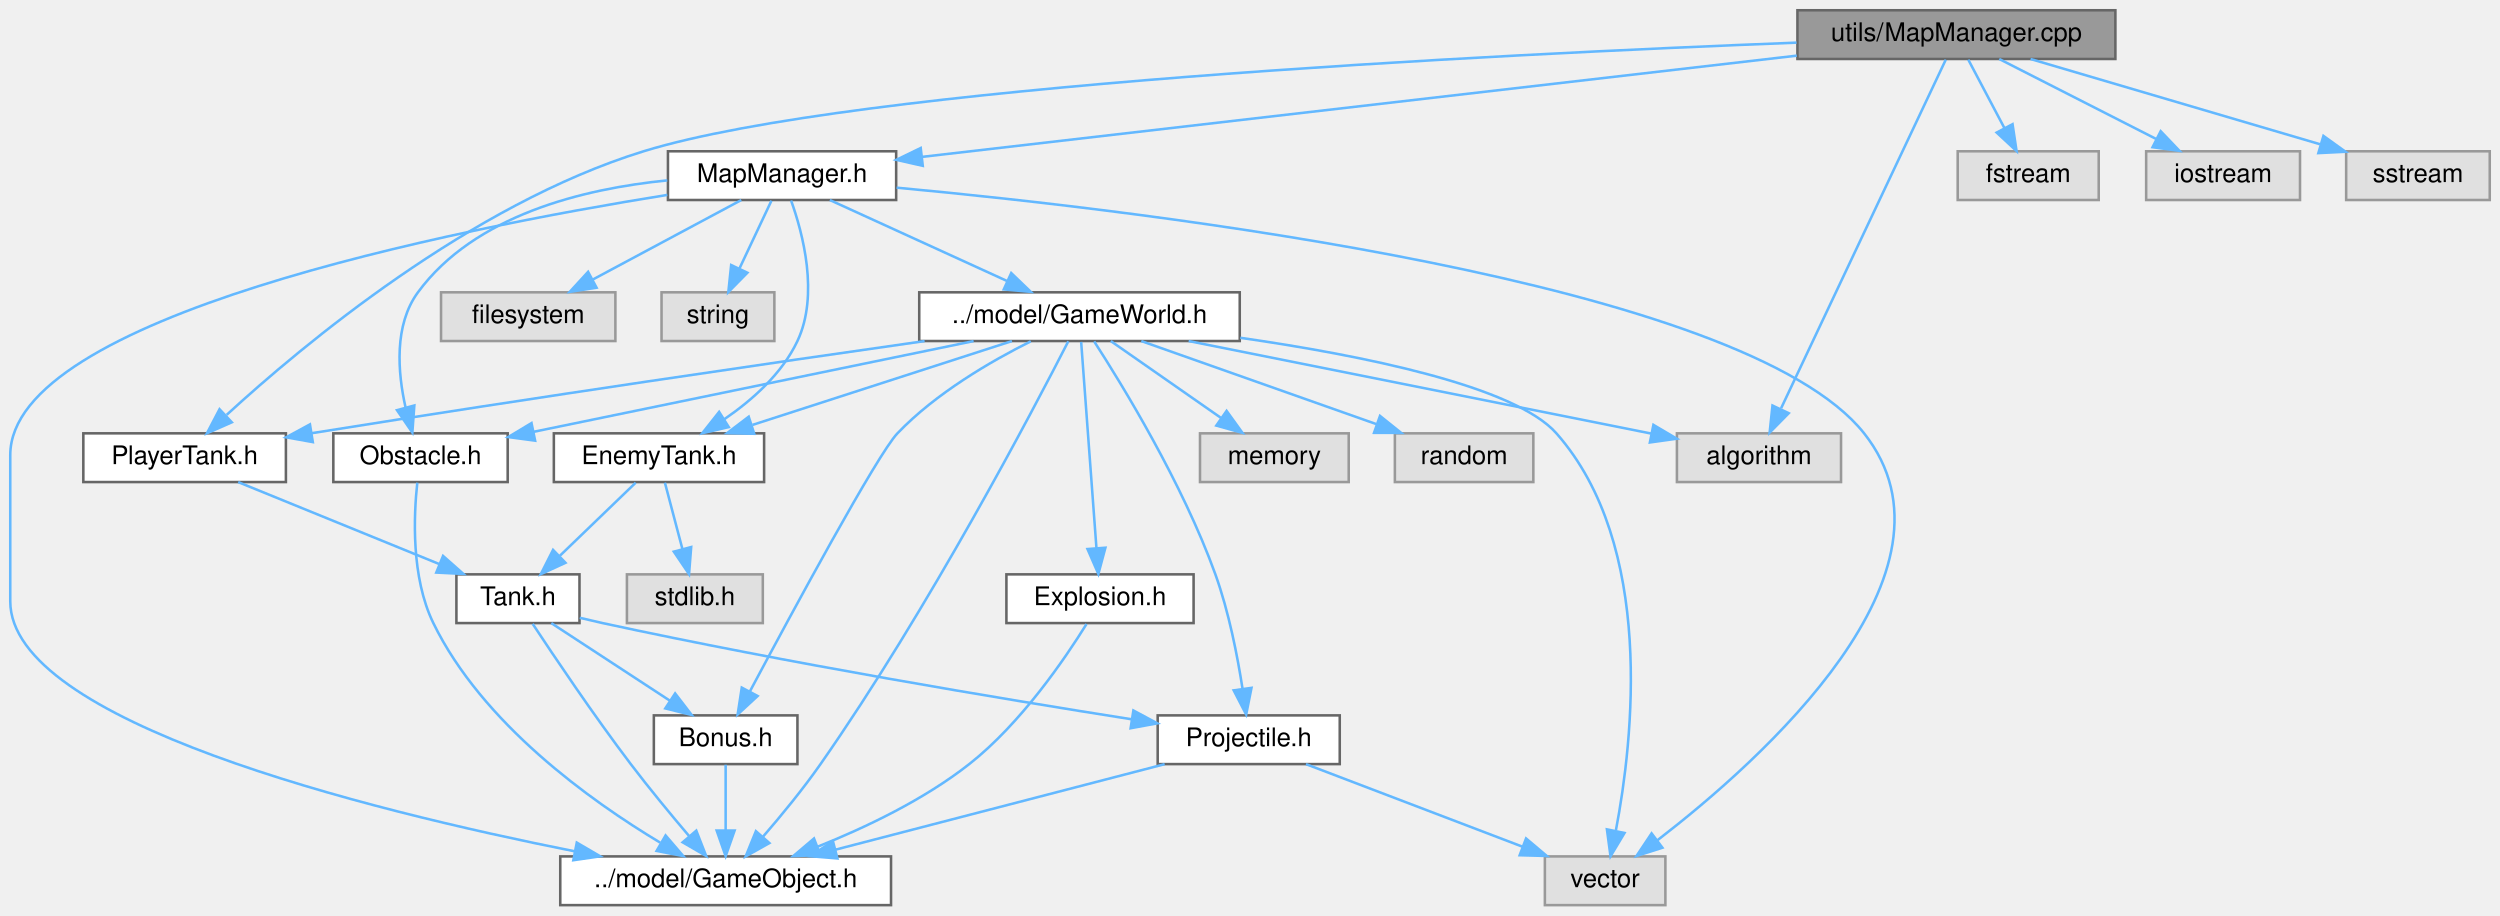
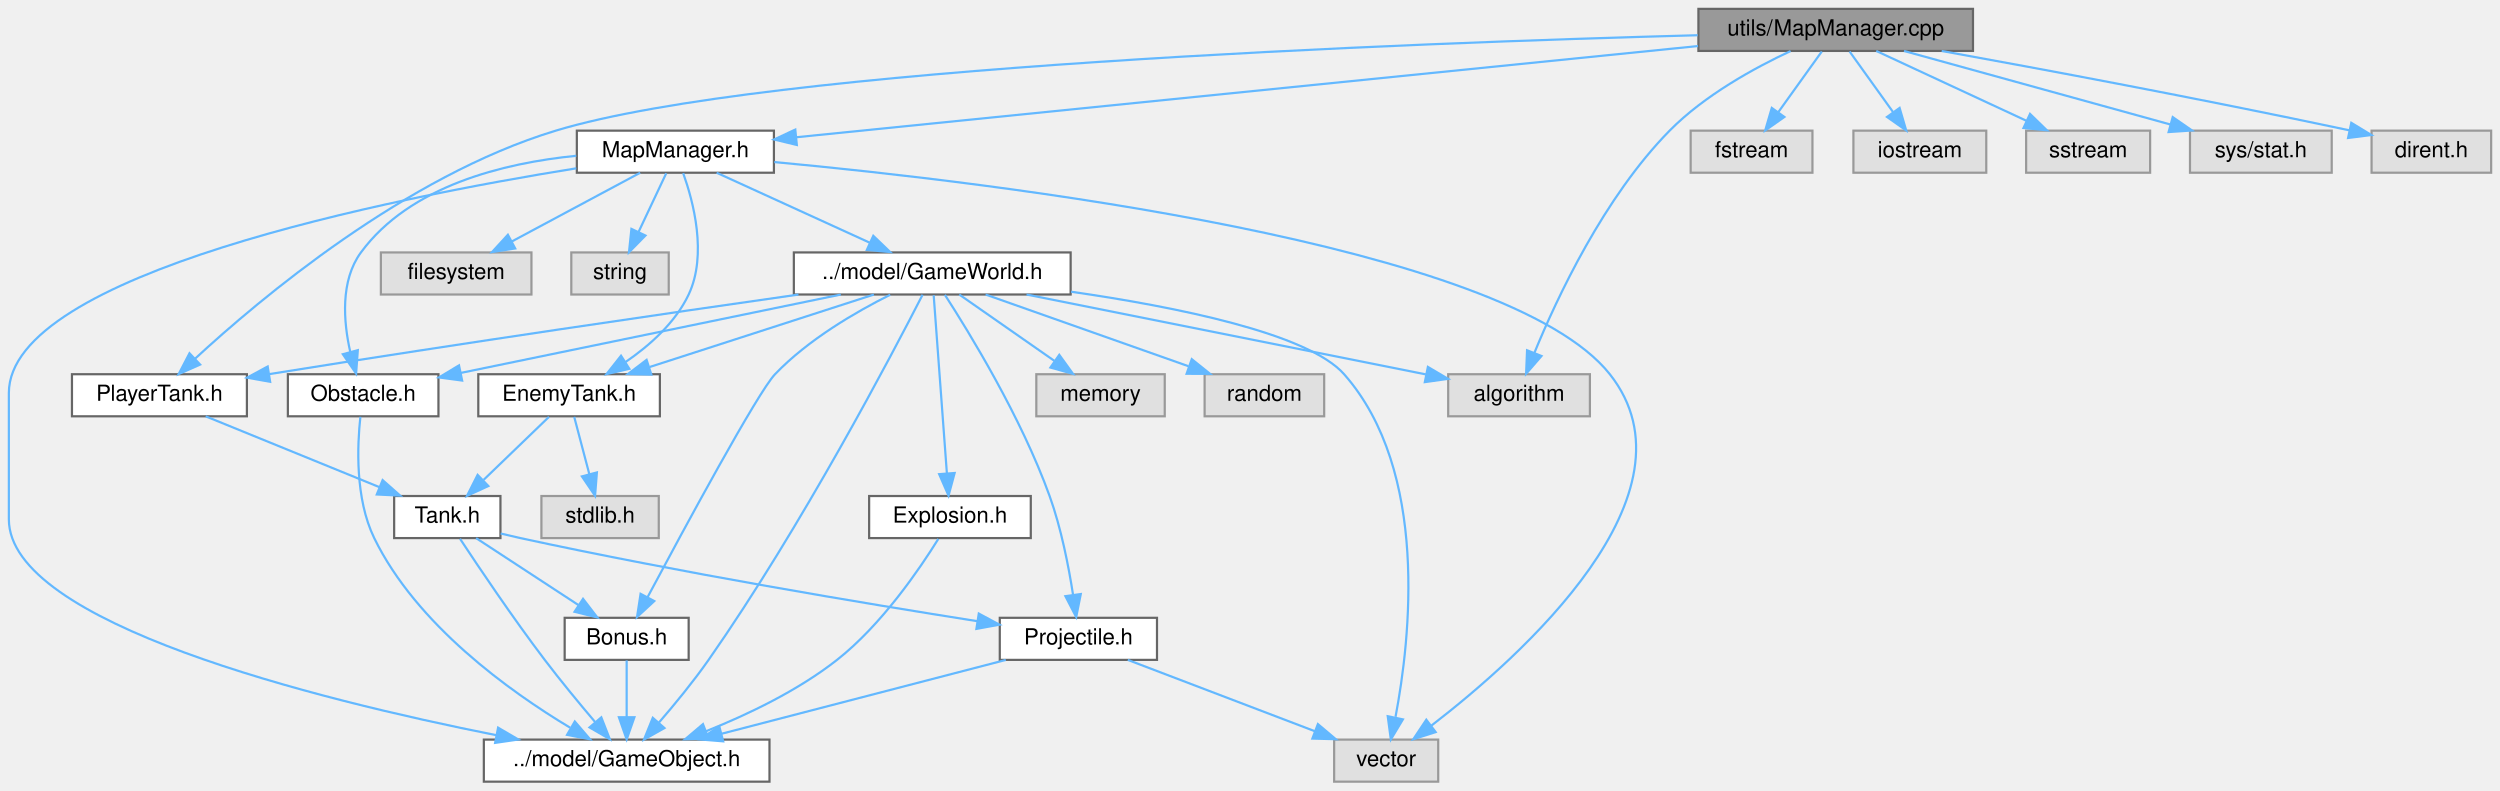
- <svg xmlns="http://www.w3.org/2000/svg" xmlns:xlink="http://www.w3.org/1999/xlink" width="975pt" height="357pt" viewBox="0.00 0.00 975.00 357.00">
+ <svg xmlns="http://www.w3.org/2000/svg" xmlns:xlink="http://www.w3.org/1999/xlink" width="1129pt" height="357pt" viewBox="0.00 0.00 1129.00 357.00">
  <g id="graph0" class="graph" transform="scale(1 1) rotate(0) translate(4 353)">
    <g id="Node000001" class="node">
      <g id="a_Node000001">
        <a xlink:title="Implementation for loading, creating, and managing game maps.">
-           <polygon fill="#999999" stroke="#666666" points="821,-349 697,-349 697,-330 821,-330 821,-349" />
-           <text text-anchor="middle" x="759" y="-337" font-family="Helvetica,sans-Serif" font-size="10.00">utils/MapManager.cpp</text>
+           <polygon fill="#999999" stroke="#666666" points="887,-349 763,-349 763,-330 887,-330 887,-349" />
+           <text text-anchor="middle" x="825" y="-337" font-family="Helvetica,sans-Serif" font-size="10.00">utils/MapManager.cpp</text>
        </a>
      </g>
    </g>
    <g id="Node000002" class="node">
      <g id="a_Node000002">
        <a xlink:href="MapManager_8h.html" target="_top" xlink:title="Manages game maps, level generation, and procedural content.">
          <polygon fill="white" stroke="#666666" points="345.5,-294 256.5,-294 256.5,-275 345.5,-275 345.5,-294" />
          <text text-anchor="middle" x="301" y="-282" font-family="Helvetica,sans-Serif" font-size="10.00">MapManager.h</text>
        </a>
      </g>
    </g>
    <g id="edge1_Node000001_Node000002" class="edge">
      <g id="a_edge1_Node000001_Node000002">
        <a xlink:title=" ">
-           <path fill="none" stroke="#63b8ff" d="M696.76,-331.3C606.62,-320.87 441.21,-301.73 355.58,-291.82" />
-           <polygon fill="#63b8ff" stroke="#63b8ff" points="355.88,-288.33 345.55,-290.66 355.08,-295.28 355.88,-288.33" />
+           <path fill="none" stroke="#63b8ff" d="M762.83,-332.21C659.41,-321.75 453.7,-300.95 355.56,-291.02" />
+           <polygon fill="#63b8ff" stroke="#63b8ff" points="355.85,-287.53 345.55,-290.01 355.15,-294.49 355.85,-287.53" />
        </a>
      </g>
    </g>
    <g id="Node000009" class="node">
      <g id="a_Node000009">
        <a xlink:title=" ">
          <polygon fill="#e0e0e0" stroke="#999999" points="714,-184 650,-184 650,-165 714,-165 714,-184" />
          <text text-anchor="middle" x="682" y="-172" font-family="Helvetica,sans-Serif" font-size="10.00">algorithm</text>
        </a>
      </g>
    </g>
    <g id="edge35_Node000001_Node000009" class="edge">
      <g id="a_edge35_Node000001_Node000009">
        <a xlink:title=" ">
-           <path fill="none" stroke="#63b8ff" d="M754.86,-329.74C742.74,-304.09 707.17,-228.78 690.63,-193.78" />
-           <polygon fill="#63b8ff" stroke="#63b8ff" points="693.6,-191.85 686.16,-184.31 687.27,-194.84 693.6,-191.85" />
+           <path fill="none" stroke="#63b8ff" d="M804.62,-329.94C788.34,-322.34 765.73,-309.96 750,-294 720.43,-263.99 699.15,-218.58 688.9,-193.58" />
+           <polygon fill="#63b8ff" stroke="#63b8ff" points="692.13,-192.23 685.19,-184.22 685.62,-194.81 692.13,-192.23" />
        </a>
      </g>
    </g>
    <g id="Node000011" class="node">
      <g id="a_Node000011">
        <a xlink:href="PlayerTank_8h.html" target="_top" xlink:title="Player-controlled tank with lives, score system, and special abilities.">
          <polygon fill="white" stroke="#666666" points="107.5,-184 28.5,-184 28.5,-165 107.5,-165 107.5,-184" />
          <text text-anchor="middle" x="68" y="-172" font-family="Helvetica,sans-Serif" font-size="10.00">PlayerTank.h</text>
        </a>
      </g>
    </g>
    <g id="edge31_Node000001_Node000011" class="edge">
      <g id="a_edge31_Node000001_Node000011">
        <a xlink:title=" ">
-           <path fill="none" stroke="#63b8ff" d="M696.64,-336.37C579.15,-331.81 329.39,-319.4 247,-294 179.58,-273.21 113.98,-218.37 84.39,-191.2" />
-           <polygon fill="#63b8ff" stroke="#63b8ff" points="86.4,-188.3 76.71,-184.03 81.62,-193.41 86.4,-188.3" />
+           <path fill="none" stroke="#63b8ff" d="M762.66,-337.09C633.75,-333.63 342,-322.78 247,-294 179.19,-273.46 113.37,-218.07 83.99,-190.92" />
+           <polygon fill="#63b8ff" stroke="#63b8ff" points="86.38,-188.36 76.69,-184.07 81.58,-193.47 86.38,-188.36" />
        </a>
      </g>
    </g>
    <g id="Node000019" class="node">
      <g id="a_Node000019">
        <a xlink:title=" ">
          <polygon fill="#e0e0e0" stroke="#999999" points="814.5,-294 759.5,-294 759.5,-275 814.5,-275 814.5,-294" />
          <text text-anchor="middle" x="787" y="-282" font-family="Helvetica,sans-Serif" font-size="10.00">fstream</text>
        </a>
      </g>
    </g>
    <g id="edge32_Node000001_Node000019" class="edge">
      <g id="a_edge32_Node000001_Node000019">
        <a xlink:title=" ">
-           <path fill="none" stroke="#63b8ff" d="M763.62,-329.75C767.46,-322.49 773.02,-311.95 777.76,-302.98" />
-           <polygon fill="#63b8ff" stroke="#63b8ff" points="780.89,-304.57 782.46,-294.09 774.7,-301.3 780.89,-304.57" />
+           <path fill="none" stroke="#63b8ff" d="M818.73,-329.75C813.41,-322.34 805.64,-311.5 799.12,-302.41" />
+           <polygon fill="#63b8ff" stroke="#63b8ff" points="801.83,-300.18 793.16,-294.09 796.14,-304.26 801.83,-300.18" />
        </a>
      </g>
    </g>
    <g id="Node000020" class="node">
      <g id="a_Node000020">
        <a xlink:title=" ">
          <polygon fill="#e0e0e0" stroke="#999999" points="893,-294 833,-294 833,-275 893,-275 893,-294" />
          <text text-anchor="middle" x="863" y="-282" font-family="Helvetica,sans-Serif" font-size="10.00">iostream</text>
        </a>
      </g>
    </g>
    <g id="edge33_Node000001_Node000020" class="edge">
      <g id="a_edge33_Node000001_Node000020">
        <a xlink:title=" ">
-           <path fill="none" stroke="#63b8ff" d="M775.71,-329.98C792.21,-321.57 817.7,-308.59 836.88,-298.81" />
-           <polygon fill="#63b8ff" stroke="#63b8ff" points="838.67,-301.83 845.99,-294.17 835.49,-295.59 838.67,-301.83" />
+           <path fill="none" stroke="#63b8ff" d="M831.27,-329.75C836.59,-322.34 844.36,-311.5 850.88,-302.41" />
+           <polygon fill="#63b8ff" stroke="#63b8ff" points="853.86,-304.26 856.84,-294.09 848.17,-300.18 853.86,-304.26" />
        </a>
      </g>
    </g>
    <g id="Node000021" class="node">
      <g id="a_Node000021">
        <a xlink:title=" ">
          <polygon fill="#e0e0e0" stroke="#999999" points="967,-294 911,-294 911,-275 967,-275 967,-294" />
          <text text-anchor="middle" x="939" y="-282" font-family="Helvetica,sans-Serif" font-size="10.00">sstream</text>
        </a>
      </g>
    </g>
    <g id="edge34_Node000001_Node000021" class="edge">
      <g id="a_edge34_Node000001_Node000021">
        <a xlink:title=" ">
-           <path fill="none" stroke="#63b8ff" d="M787.92,-329.98C818.54,-320.97 867.02,-306.69 900.78,-296.75" />
-           <polygon fill="#63b8ff" stroke="#63b8ff" points="902.14,-300 910.75,-293.82 900.16,-293.29 902.14,-300" />
+           <path fill="none" stroke="#63b8ff" d="M843.32,-329.98C861.66,-321.46 890.11,-308.23 911.23,-298.41" />
+           <polygon fill="#63b8ff" stroke="#63b8ff" points="912.76,-301.56 920.35,-294.17 909.81,-295.21 912.76,-301.56" />
+         </a>
+       </g>
+     </g>
+     <g id="Node000022" class="node">
+       <g id="a_Node000022">
+         <a xlink:title=" ">
+           <polygon fill="#e0e0e0" stroke="#999999" points="1049,-294 985,-294 985,-275 1049,-275 1049,-294" />
+           <text text-anchor="middle" x="1017" y="-282" font-family="Helvetica,sans-Serif" font-size="10.00">sys/stat.h</text>
+         </a>
+       </g>
+     </g>
+     <g id="edge36_Node000001_Node000022" class="edge">
+       <g id="a_edge36_Node000001_Node000022">
+         <a xlink:title=" ">
+           <path fill="none" stroke="#63b8ff" d="M855.85,-329.98C888.5,-320.97 940.2,-306.7 976.2,-296.76" />
+           <polygon fill="#63b8ff" stroke="#63b8ff" points="977.2,-300.12 985.91,-294.08 975.34,-293.37 977.2,-300.12" />
+         </a>
+       </g>
+     </g>
+     <g id="Node000023" class="node">
+       <g id="a_Node000023">
+         <a xlink:title=" ">
+           <polygon fill="#e0e0e0" stroke="#999999" points="1121,-294 1067,-294 1067,-275 1121,-275 1121,-294" />
+           <text text-anchor="middle" x="1094" y="-282" font-family="Helvetica,sans-Serif" font-size="10.00">dirent.h</text>
+         </a>
+       </g>
+     </g>
+     <g id="edge37_Node000001_Node000023" class="edge">
+       <g id="a_edge37_Node000001_Node000023">
+         <a xlink:title=" ">
+           <path fill="none" stroke="#63b8ff" d="M872.87,-329.98C917.94,-321.82 987.56,-308.86 1057.09,-294.12" />
+           <polygon fill="#63b8ff" stroke="#63b8ff" points="1057.85,-297.54 1066.9,-292.03 1056.39,-290.69 1057.85,-297.54" />
        </a>
      </g>
    </g>
    <g id="Node000003" class="node">
      <g id="a_Node000003">
        <a xlink:title=" ">
          <polygon fill="#e0e0e0" stroke="#999999" points="298,-239 254,-239 254,-220 298,-220 298,-239" />
          <text text-anchor="middle" x="276" y="-227" font-family="Helvetica,sans-Serif" font-size="10.00">string</text>
        </a>
      </g>
    </g>
    <g id="edge2_Node000002_Node000003" class="edge">
      <g id="a_edge2_Node000002_Node000003">
        <a xlink:title=" ">
          <path fill="none" stroke="#63b8ff" d="M296.87,-274.75C293.49,-267.57 288.58,-257.18 284.38,-248.27" />
          <polygon fill="#63b8ff" stroke="#63b8ff" points="287.48,-246.64 280.05,-239.09 281.15,-249.63 287.48,-246.64" />
        </a>
      </g>
    </g>
    <g id="Node000004" class="node">
      <g id="a_Node000004">
        <a xlink:title=" ">
          <polygon fill="#e0e0e0" stroke="#999999" points="645.5,-19 598.5,-19 598.5,0 645.5,0 645.5,-19" />
          <text text-anchor="middle" x="622" y="-7" font-family="Helvetica,sans-Serif" font-size="10.00">vector</text>
        </a>
      </g>
    </g>
    <g id="edge3_Node000002_Node000004" class="edge">
      <g id="a_edge3_Node000002_Node000004">
        <a xlink:title=" ">
          <path fill="none" stroke="#63b8ff" d="M345.67,-279.81C444.41,-270.62 676.22,-243.09 723,-184 765.63,-130.15 682.8,-56.41 642.39,-25.3" />
          <polygon fill="#63b8ff" stroke="#63b8ff" points="644.34,-22.39 634.24,-19.17 640.12,-27.98 644.34,-22.39" />
        </a>
      </g>
    </g>
    <g id="Node000005" class="node">
      <g id="a_Node000005">
        <a xlink:title=" ">
          <polygon fill="#e0e0e0" stroke="#999999" points="236,-239 168,-239 168,-220 236,-220 236,-239" />
          <text text-anchor="middle" x="202" y="-227" font-family="Helvetica,sans-Serif" font-size="10.00">filesystem</text>
        </a>
      </g>
    </g>
    <g id="edge4_Node000002_Node000005" class="edge">
      <g id="a_edge4_Node000002_Node000005">
        <a xlink:title=" ">
          <path fill="none" stroke="#63b8ff" d="M285.09,-274.98C269.45,-266.61 245.34,-253.7 227.12,-243.95" />
          <polygon fill="#63b8ff" stroke="#63b8ff" points="228.66,-240.8 218.2,-239.17 225.36,-246.98 228.66,-240.8" />
        </a>
      </g>
    </g>
    <g id="Node000006" class="node">
      <g id="a_Node000006">
        <a xlink:href="GameObject_8h.html" target="_top" xlink:title="Base class and structures for all game objects with position, direction, and health.">
          <polygon fill="white" stroke="#666666" points="343.5,-19 214.5,-19 214.5,0 343.5,0 343.5,-19" />
          <text text-anchor="middle" x="279" y="-7" font-family="Helvetica,sans-Serif" font-size="10.00">../model/GameObject.h</text>
        </a>
      </g>
    </g>
    <g id="edge5_Node000002_Node000006" class="edge">
      <g id="a_edge5_Node000002_Node000006">
        <a xlink:title=" ">
          <path fill="none" stroke="#63b8ff" d="M256.26,-276.99C172.41,-263.52 0,-229.28 0,-175.5 0,-175.5 0,-175.5 0,-118.5 0,-71.69 138.29,-37.26 220.15,-20.98" />
          <polygon fill="#63b8ff" stroke="#63b8ff" points="220.94,-24.39 230.08,-19.04 219.6,-17.52 220.94,-24.39" />
        </a>
      </g>
    </g>
    <g id="Node000007" class="node">
      <g id="a_Node000007">
        <a xlink:href="GameWorld_8h.html" target="_top" xlink:title="Main game world manager handling objects, collisions, states, and game logic.">
          <polygon fill="white" stroke="#666666" points="479.5,-239 354.5,-239 354.5,-220 479.5,-220 479.5,-239" />
          <text text-anchor="middle" x="417" y="-227" font-family="Helvetica,sans-Serif" font-size="10.00">../model/GameWorld.h</text>
        </a>
      </g>
    </g>
    <g id="edge6_Node000002_Node000007" class="edge">
      <g id="a_edge6_Node000002_Node000007">
        <a xlink:title=" ">
          <path fill="none" stroke="#63b8ff" d="M319.64,-274.98C338.3,-266.46 367.25,-253.23 388.74,-243.41" />
          <polygon fill="#63b8ff" stroke="#63b8ff" points="390.38,-246.51 398.02,-239.17 387.47,-240.14 390.38,-246.51" />
        </a>
      </g>
    </g>
    <g id="Node000015" class="node">
      <g id="a_Node000015">
        <a xlink:href="EnemyTank_8h.html" target="_top" xlink:title="AI-controlled enemy tanks with various behaviors, types, and difficulty levels.">
          <polygon fill="white" stroke="#666666" points="294,-184 212,-184 212,-165 294,-165 294,-184" />
          <text text-anchor="middle" x="253" y="-172" font-family="Helvetica,sans-Serif" font-size="10.00">EnemyTank.h</text>
        </a>
      </g>
    </g>
    <g id="edge30_Node000002_Node000015" class="edge">
      <g id="a_edge30_Node000002_Node000015">
        <a xlink:title=" ">
          <path fill="none" stroke="#63b8ff" d="M304.52,-274.8C309.08,-262.1 315.5,-238.03 307,-220 300.99,-207.26 289.34,-196.92 278.39,-189.44" />
          <polygon fill="#63b8ff" stroke="#63b8ff" points="280.21,-186.44 269.89,-184.05 276.46,-192.36 280.21,-186.44" />
        </a>
      </g>
    </g>
    <g id="Node000017" class="node">
      <g id="a_Node000017">
        <a xlink:href="Obstacle_8h.html" target="_top" xlink:title="Environmental obstacles including walls, water, forests, and their properties.">
          <polygon fill="white" stroke="#666666" points="194,-184 126,-184 126,-165 194,-165 194,-184" />
          <text text-anchor="middle" x="160" y="-172" font-family="Helvetica,sans-Serif" font-size="10.00">Obstacle.h</text>
        </a>
      </g>
    </g>
    <g id="edge29_Node000002_Node000017" class="edge">
      <g id="a_edge29_Node000002_Node000017">
        <a xlink:title=" ">
          <path fill="none" stroke="#63b8ff" d="M256.23,-282.65C223.49,-279.39 181.1,-269.09 159,-239 149.63,-226.24 151.08,-207.81 154.17,-194.09" />
          <polygon fill="#63b8ff" stroke="#63b8ff" points="157.59,-194.86 156.82,-184.3 150.83,-193.04 157.59,-194.86" />
        </a>
      </g>
    </g>
    <g id="edge7_Node000007_Node000004" class="edge">
      <g id="a_edge7_Node000007_Node000004">
        <a xlink:title=" ">
          <path fill="none" stroke="#63b8ff" d="M479.71,-221.26C527.12,-214.42 586.75,-202.43 603,-184 641.53,-140.3 632.9,-64.38 626.22,-29.28" />
          <polygon fill="#63b8ff" stroke="#63b8ff" points="629.55,-28.13 624.1,-19.05 622.7,-29.55 629.55,-28.13" />
        </a>
      </g>
    </g>
    <g id="edge11_Node000007_Node000006" class="edge">
      <g id="a_edge11_Node000007_Node000006">
        <a xlink:title=" ">
          <path fill="none" stroke="#63b8ff" d="M412.64,-219.89C399.43,-194.05 358.15,-115.26 316,-55 309.16,-45.22 300.71,-34.94 293.6,-26.73" />
          <polygon fill="#63b8ff" stroke="#63b8ff" points="296.06,-24.21 286.82,-19.02 290.8,-28.84 296.06,-24.21" />
        </a>
      </g>
    </g>
    <g id="Node000008" class="node">
      <g id="a_Node000008">
        <a xlink:title=" ">
          <polygon fill="#e0e0e0" stroke="#999999" points="522,-184 464,-184 464,-165 522,-165 522,-184" />
          <text text-anchor="middle" x="493" y="-172" font-family="Helvetica,sans-Serif" font-size="10.00">memory</text>
        </a>
      </g>
    </g>
    <g id="edge8_Node000007_Node000008" class="edge">
      <g id="a_edge8_Node000007_Node000008">
        <a xlink:title=" ">
          <path fill="none" stroke="#63b8ff" d="M429.21,-219.98C440.78,-211.92 458.38,-199.65 472.16,-190.03" />
          <polygon fill="#63b8ff" stroke="#63b8ff" points="474.37,-192.76 480.57,-184.17 470.36,-187.02 474.37,-192.76" />
        </a>
      </g>
    </g>
    <g id="edge9_Node000007_Node000009" class="edge">
      <g id="a_edge9_Node000007_Node000009">
        <a xlink:title=" ">
          <path fill="none" stroke="#63b8ff" d="M459.58,-219.98C509.16,-210.07 590.55,-193.79 639.92,-183.92" />
          <polygon fill="#63b8ff" stroke="#63b8ff" points="640.83,-187.3 649.95,-181.91 639.45,-180.44 640.83,-187.3" />
        </a>
      </g>
    </g>
    <g id="Node000010" class="node">
      <g id="a_Node000010">
        <a xlink:title=" ">
          <polygon fill="#e0e0e0" stroke="#999999" points="594,-184 540,-184 540,-165 594,-165 594,-184" />
          <text text-anchor="middle" x="567" y="-172" font-family="Helvetica,sans-Serif" font-size="10.00">random</text>
        </a>
      </g>
    </g>
    <g id="edge10_Node000007_Node000010" class="edge">
      <g id="a_edge10_Node000007_Node000010">
        <a xlink:title=" ">
          <path fill="none" stroke="#63b8ff" d="M441.1,-219.98C465.88,-211.23 504.7,-197.51 532.69,-187.62" />
          <polygon fill="#63b8ff" stroke="#63b8ff" points="534.2,-190.8 542.46,-184.17 531.87,-184.2 534.2,-190.8" />
        </a>
      </g>
    </g>
    <g id="edge12_Node000007_Node000011" class="edge">
      <g id="a_edge12_Node000007_Node000011">
        <a xlink:title=" ">
          <path fill="none" stroke="#63b8ff" d="M356.6,-219.98C298.16,-211.64 206.81,-198.34 117.59,-184.06" />
          <polygon fill="#63b8ff" stroke="#63b8ff" points="118,-180.58 107.57,-182.45 116.88,-187.49 118,-180.58" />
        </a>
      </g>
    </g>
    <g id="Node000013" class="node">
      <g id="a_Node000013">
        <a xlink:href="Projectile_8h.html" target="_top" xlink:title="Projectile class for bullets fired by tanks with collision detection.">
          <polygon fill="white" stroke="#666666" points="518.5,-74 447.5,-74 447.5,-55 518.5,-55 518.5,-74" />
          <text text-anchor="middle" x="483" y="-62" font-family="Helvetica,sans-Serif" font-size="10.00">Projectile.h</text>
        </a>
      </g>
    </g>
    <g id="edge26_Node000007_Node000013" class="edge">
      <g id="a_edge26_Node000007_Node000013">
        <a xlink:title=" ">
          <path fill="none" stroke="#63b8ff" d="M422.72,-219.85C433.58,-203.05 457.2,-164.54 470,-129 475.25,-114.42 478.61,-97.16 480.6,-84.32" />
          <polygon fill="#63b8ff" stroke="#63b8ff" points="484.08,-84.73 482.01,-74.34 477.14,-83.76 484.08,-84.73" />
        </a>
      </g>
    </g>
    <g id="Node000014" class="node">
      <g id="a_Node000014">
        <a xlink:href="Bonus_8h.html" target="_top" xlink:title="Power-up bonuses with various effects for enhancing player abilities.">
          <polygon fill="white" stroke="#666666" points="307,-74 251,-74 251,-55 307,-55 307,-74" />
          <text text-anchor="middle" x="279" y="-62" font-family="Helvetica,sans-Serif" font-size="10.00">Bonus.h</text>
        </a>
      </g>
    </g>
    <g id="edge25_Node000007_Node000014" class="edge">
      <g id="a_edge25_Node000007_Node000014">
        <a xlink:title=" ">
          <path fill="none" stroke="#63b8ff" d="M398.01,-219.89C382.57,-212.17 360.98,-199.67 346,-184 338.23,-175.87 304.96,-114.29 288.41,-83.26" />
          <polygon fill="#63b8ff" stroke="#63b8ff" points="291.47,-81.55 283.68,-74.36 285.29,-84.83 291.47,-81.55" />
        </a>
      </g>
    </g>
    <g id="edge20_Node000007_Node000015" class="edge">
      <g id="a_edge20_Node000007_Node000015">
        <a xlink:title=" ">
          <path fill="none" stroke="#63b8ff" d="M390.65,-219.98C363.24,-211.13 320.11,-197.19 289.44,-187.28" />
          <polygon fill="#63b8ff" stroke="#63b8ff" points="290.15,-183.83 279.56,-184.08 288,-190.49 290.15,-183.83" />
        </a>
      </g>
    </g>
    <g id="edge23_Node000007_Node000017" class="edge">
      <g id="a_edge23_Node000007_Node000017">
        <a xlink:title=" ">
          <path fill="none" stroke="#63b8ff" d="M375.71,-219.98C328.68,-210.29 252.15,-194.5 204.02,-184.58" />
          <polygon fill="#63b8ff" stroke="#63b8ff" points="204.7,-181.14 194.2,-182.55 203.29,-188 204.7,-181.14" />
        </a>
      </g>
    </g>
    <g id="Node000018" class="node">
      <g id="a_Node000018">
        <a xlink:href="Explosion_8h.html" target="_top" xlink:title="Visual explosion effects for game events like tank destruction.">
          <polygon fill="white" stroke="#666666" points="461.5,-129 388.5,-129 388.5,-110 461.5,-110 461.5,-129" />
          <text text-anchor="middle" x="425" y="-117" font-family="Helvetica,sans-Serif" font-size="10.00">Explosion.h</text>
        </a>
      </g>
    </g>
    <g id="edge27_Node000007_Node000018" class="edge">
      <g id="a_edge27_Node000007_Node000018">
        <a xlink:title=" ">
          <path fill="none" stroke="#63b8ff" d="M417.65,-219.66C418.95,-202.17 421.87,-162.8 423.61,-139.27" />
          <polygon fill="#63b8ff" stroke="#63b8ff" points="427.11,-139.39 424.36,-129.16 420.13,-138.87 427.11,-139.39" />
        </a>
      </g>
    </g>
    <g id="Node000012" class="node">
      <g id="a_Node000012">
        <a xlink:href="Tank_8h.html" target="_top" xlink:title="Abstract tank base class with shooting, bonuses, and combat mechanics.">
          <polygon fill="white" stroke="#666666" points="222,-129 174,-129 174,-110 222,-110 222,-129" />
          <text text-anchor="middle" x="198" y="-117" font-family="Helvetica,sans-Serif" font-size="10.00">Tank.h</text>
        </a>
      </g>
    </g>
    <g id="edge13_Node000011_Node000012" class="edge">
      <g id="a_edge13_Node000011_Node000012">
        <a xlink:title=" ">
          <path fill="none" stroke="#63b8ff" d="M88.89,-164.98C110.08,-156.34 143.13,-142.87 167.3,-133.02" />
          <polygon fill="#63b8ff" stroke="#63b8ff" points="168.79,-136.19 176.73,-129.17 166.15,-129.7 168.79,-136.19" />
        </a>
      </g>
    </g>
    <g id="edge14_Node000012_Node000006" class="edge">
      <g id="a_edge14_Node000012_Node000006">
        <a xlink:title=" ">
          <path fill="none" stroke="#63b8ff" d="M203.74,-109.7C211.93,-97.28 227.56,-74.01 242,-55 249.22,-45.5 257.7,-35.24 264.72,-26.97" />
          <polygon fill="#63b8ff" stroke="#63b8ff" points="267.55,-29.05 271.4,-19.18 262.23,-24.5 267.55,-29.05" />
        </a>
      </g>
    </g>
    <g id="edge15_Node000012_Node000013" class="edge">
      <g id="a_edge15_Node000012_Node000013">
        <a xlink:title=" ">
          <path fill="none" stroke="#63b8ff" d="M222.1,-112.06C225.09,-111.33 228.11,-110.63 231,-110 302.69,-94.46 386.74,-80.45 437.38,-72.47" />
          <polygon fill="#63b8ff" stroke="#63b8ff" points="438.02,-75.91 447.36,-70.9 436.94,-68.99 438.02,-75.91" />
        </a>
      </g>
    </g>
    <g id="edge18_Node000012_Node000014" class="edge">
      <g id="a_edge18_Node000012_Node000014">
        <a xlink:title=" ">
          <path fill="none" stroke="#63b8ff" d="M211.01,-109.98C223.46,-101.84 242.46,-89.41 257.21,-79.76" />
          <polygon fill="#63b8ff" stroke="#63b8ff" points="259.3,-82.57 265.75,-74.17 255.46,-76.72 259.3,-82.57" />
        </a>
      </g>
    </g>
    <g id="edge17_Node000013_Node000004" class="edge">
      <g id="a_edge17_Node000013_Node000004">
        <a xlink:title=" ">
          <path fill="none" stroke="#63b8ff" d="M505.33,-54.98C528.2,-46.27 563.96,-32.63 589.86,-22.75" />
          <polygon fill="#63b8ff" stroke="#63b8ff" points="591.16,-26 599.26,-19.17 588.67,-19.46 591.16,-26" />
        </a>
      </g>
    </g>
    <g id="edge16_Node000013_Node000006" class="edge">
      <g id="a_edge16_Node000013_Node000006">
        <a xlink:title=" ">
          <path fill="none" stroke="#63b8ff" d="M450.22,-54.98C415.38,-45.93 360.13,-31.58 321.86,-21.64" />
          <polygon fill="#63b8ff" stroke="#63b8ff" points="322.59,-18.21 312.03,-19.08 320.83,-24.98 322.59,-18.21" />
        </a>
      </g>
    </g>
    <g id="edge19_Node000014_Node000006" class="edge">
      <g id="a_edge19_Node000014_Node000006">
        <a xlink:title=" ">
          <path fill="none" stroke="#63b8ff" d="M279,-54.75C279,-47.8 279,-37.85 279,-29.13" />
          <polygon fill="#63b8ff" stroke="#63b8ff" points="282.5,-29.09 279,-19.09 275.5,-29.09 282.5,-29.09" />
        </a>
      </g>
    </g>
    <g id="edge21_Node000015_Node000012" class="edge">
      <g id="a_edge21_Node000015_Node000012">
        <a xlink:title=" ">
          <path fill="none" stroke="#63b8ff" d="M243.92,-164.75C235.91,-157.03 224.04,-145.6 214.38,-136.28" />
          <polygon fill="#63b8ff" stroke="#63b8ff" points="216.54,-133.51 206.91,-129.09 211.69,-138.55 216.54,-133.51" />
        </a>
      </g>
    </g>
    <g id="Node000016" class="node">
      <g id="a_Node000016">
        <a xlink:title=" ">
          <polygon fill="#e0e0e0" stroke="#999999" points="293.5,-129 240.5,-129 240.5,-110 293.5,-110 293.5,-129" />
          <text text-anchor="middle" x="267" y="-117" font-family="Helvetica,sans-Serif" font-size="10.00">stdlib.h</text>
        </a>
      </g>
    </g>
    <g id="edge22_Node000015_Node000016" class="edge">
      <g id="a_edge22_Node000015_Node000016">
        <a xlink:title=" ">
          <path fill="none" stroke="#63b8ff" d="M255.31,-164.75C257.17,-157.72 259.84,-147.62 262.15,-138.84" />
          <polygon fill="#63b8ff" stroke="#63b8ff" points="265.56,-139.65 264.73,-129.09 258.79,-137.86 265.56,-139.65" />
        </a>
      </g>
    </g>
    <g id="edge24_Node000017_Node000006" class="edge">
      <g id="a_edge24_Node000017_Node000006">
        <a xlink:title=" ">
          <path fill="none" stroke="#63b8ff" d="M158.75,-164.76C157.35,-152.02 156.28,-127.89 165,-110 184.05,-70.92 226.11,-40.79 253.47,-24.37" />
          <polygon fill="#63b8ff" stroke="#63b8ff" points="255.58,-27.18 262.47,-19.14 252.07,-21.13 255.58,-27.18" />
        </a>
      </g>
    </g>
    <g id="edge28_Node000018_Node000006" class="edge">
      <g id="a_edge28_Node000018_Node000006">
        <a xlink:title=" ">
          <path fill="none" stroke="#63b8ff" d="M419.75,-109.64C411.47,-96.29 394.23,-70.9 374,-55 356.32,-41.1 333.59,-30.26 314.8,-22.76" />
          <polygon fill="#63b8ff" stroke="#63b8ff" points="315.97,-19.46 305.38,-19.14 313.46,-25.99 315.97,-19.46" />
        </a>
      </g>
    </g>
  </g>
</svg>
